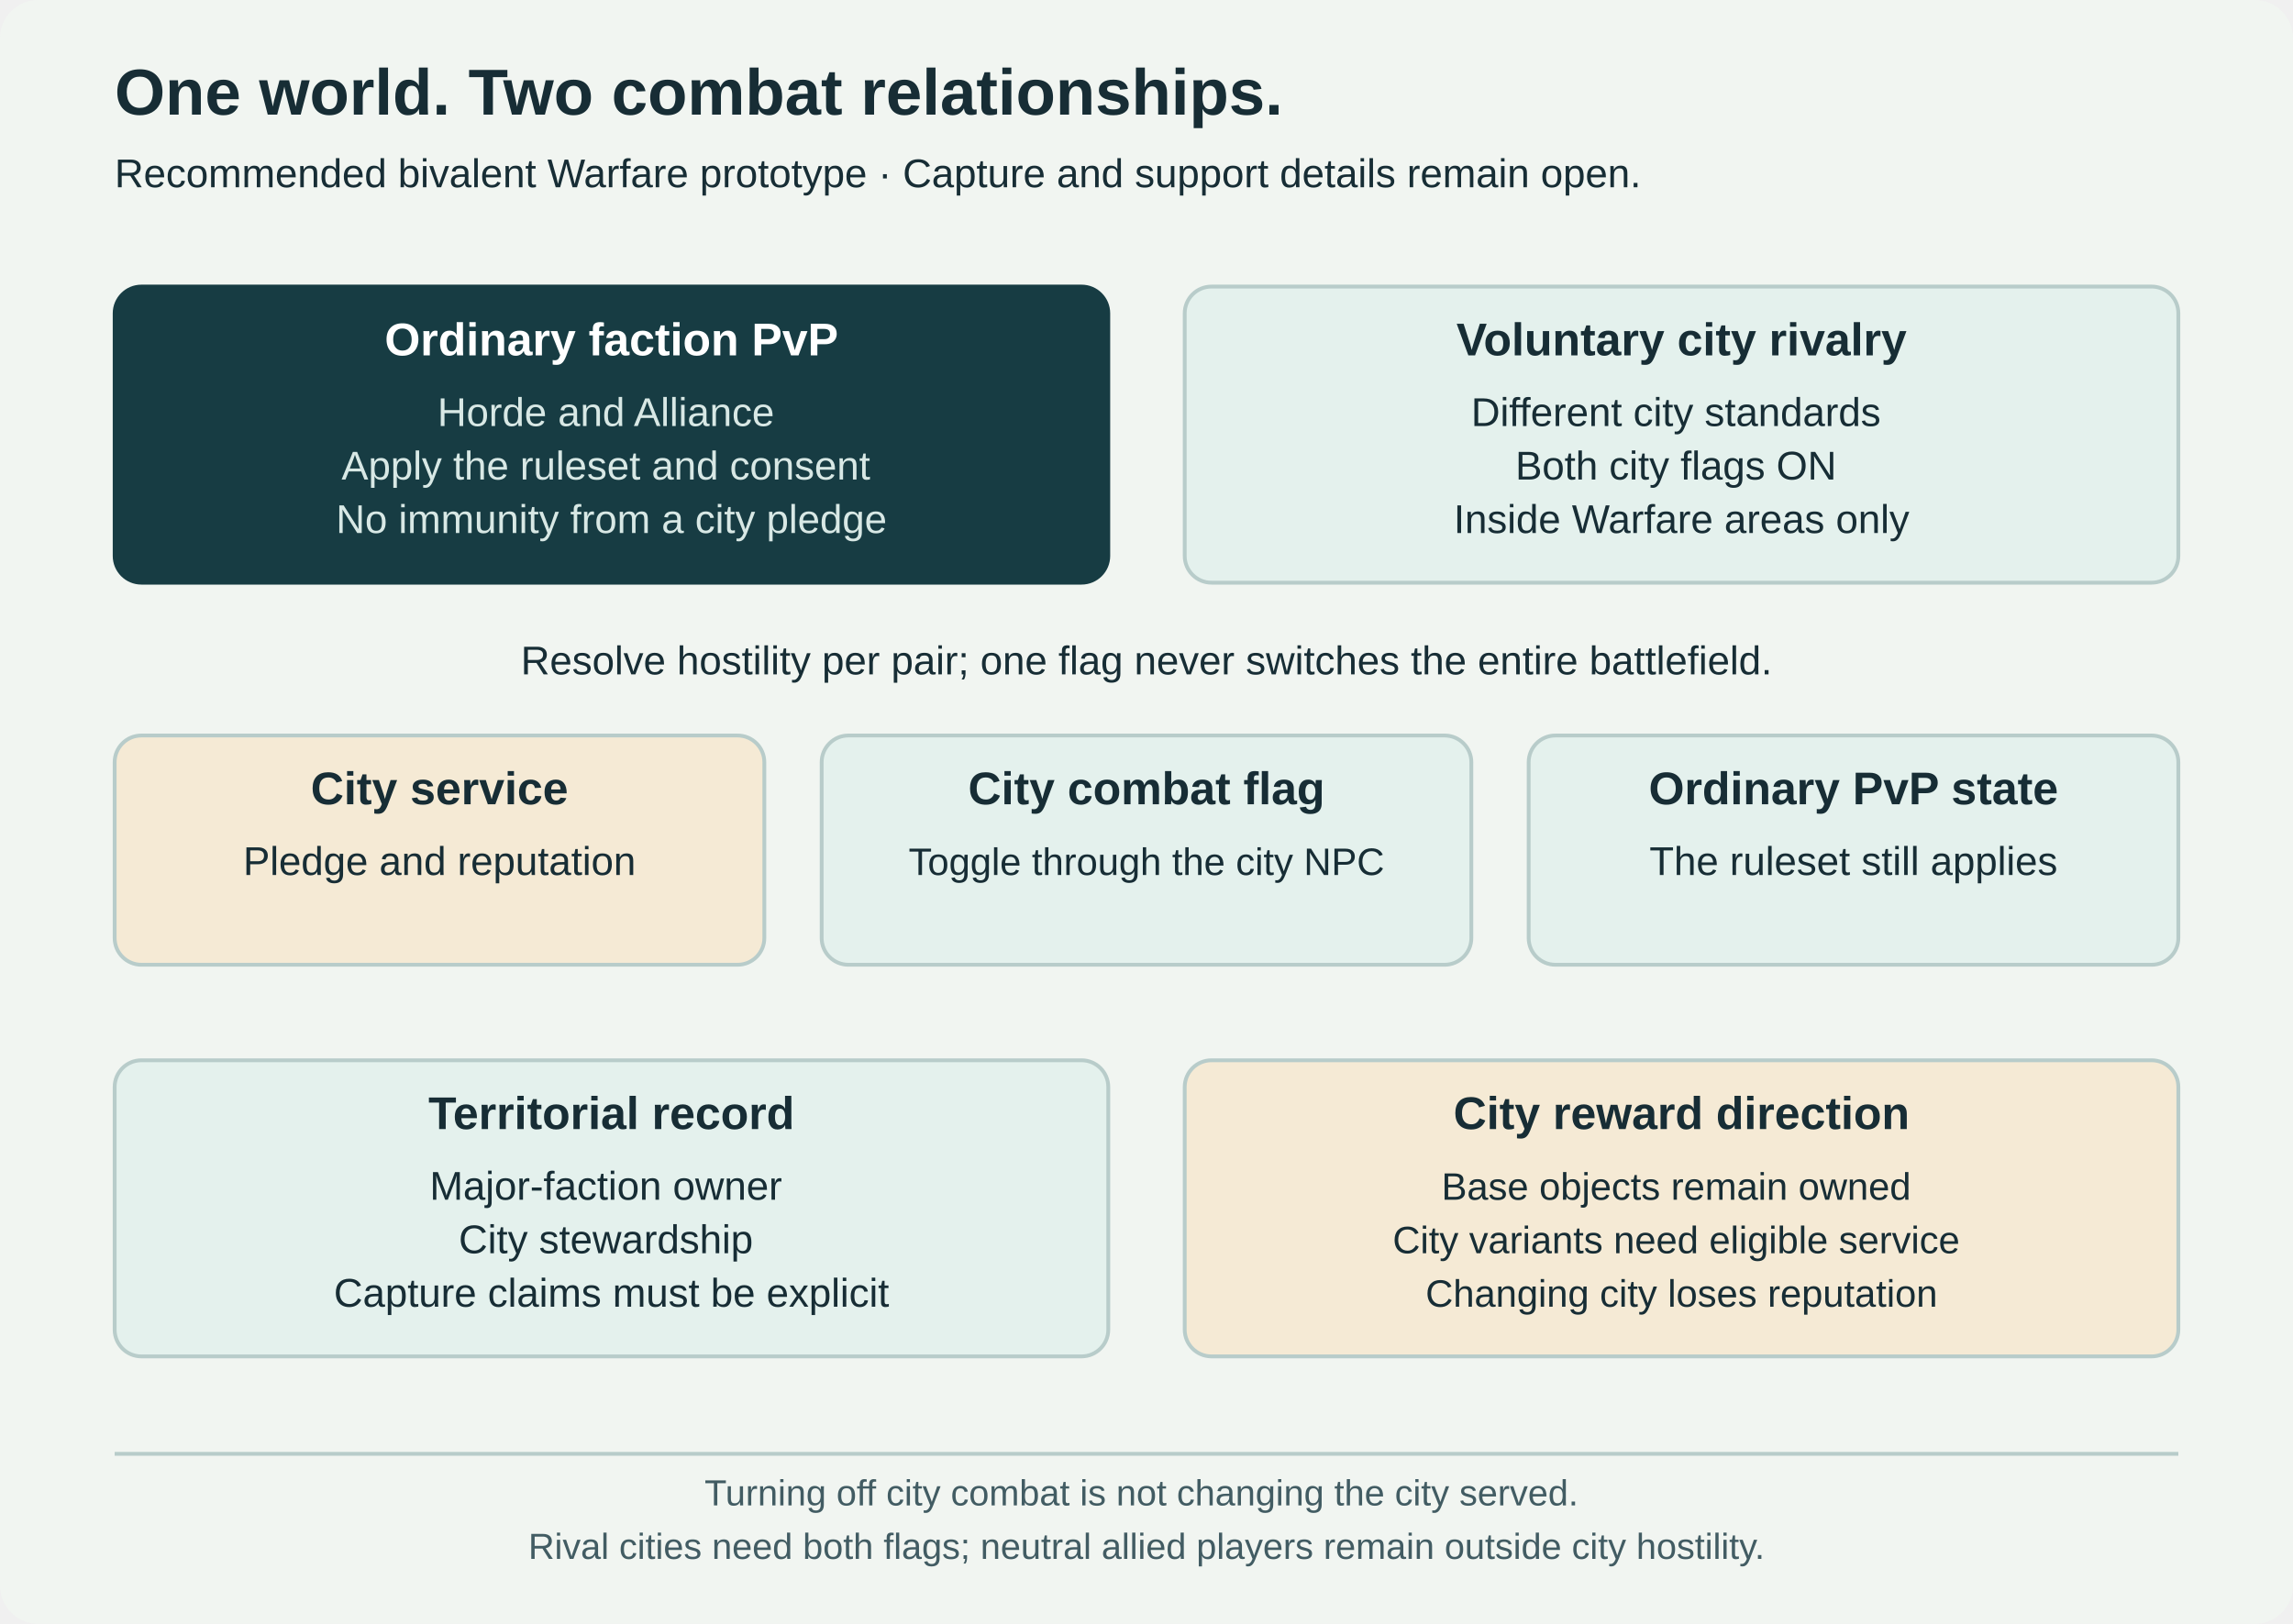
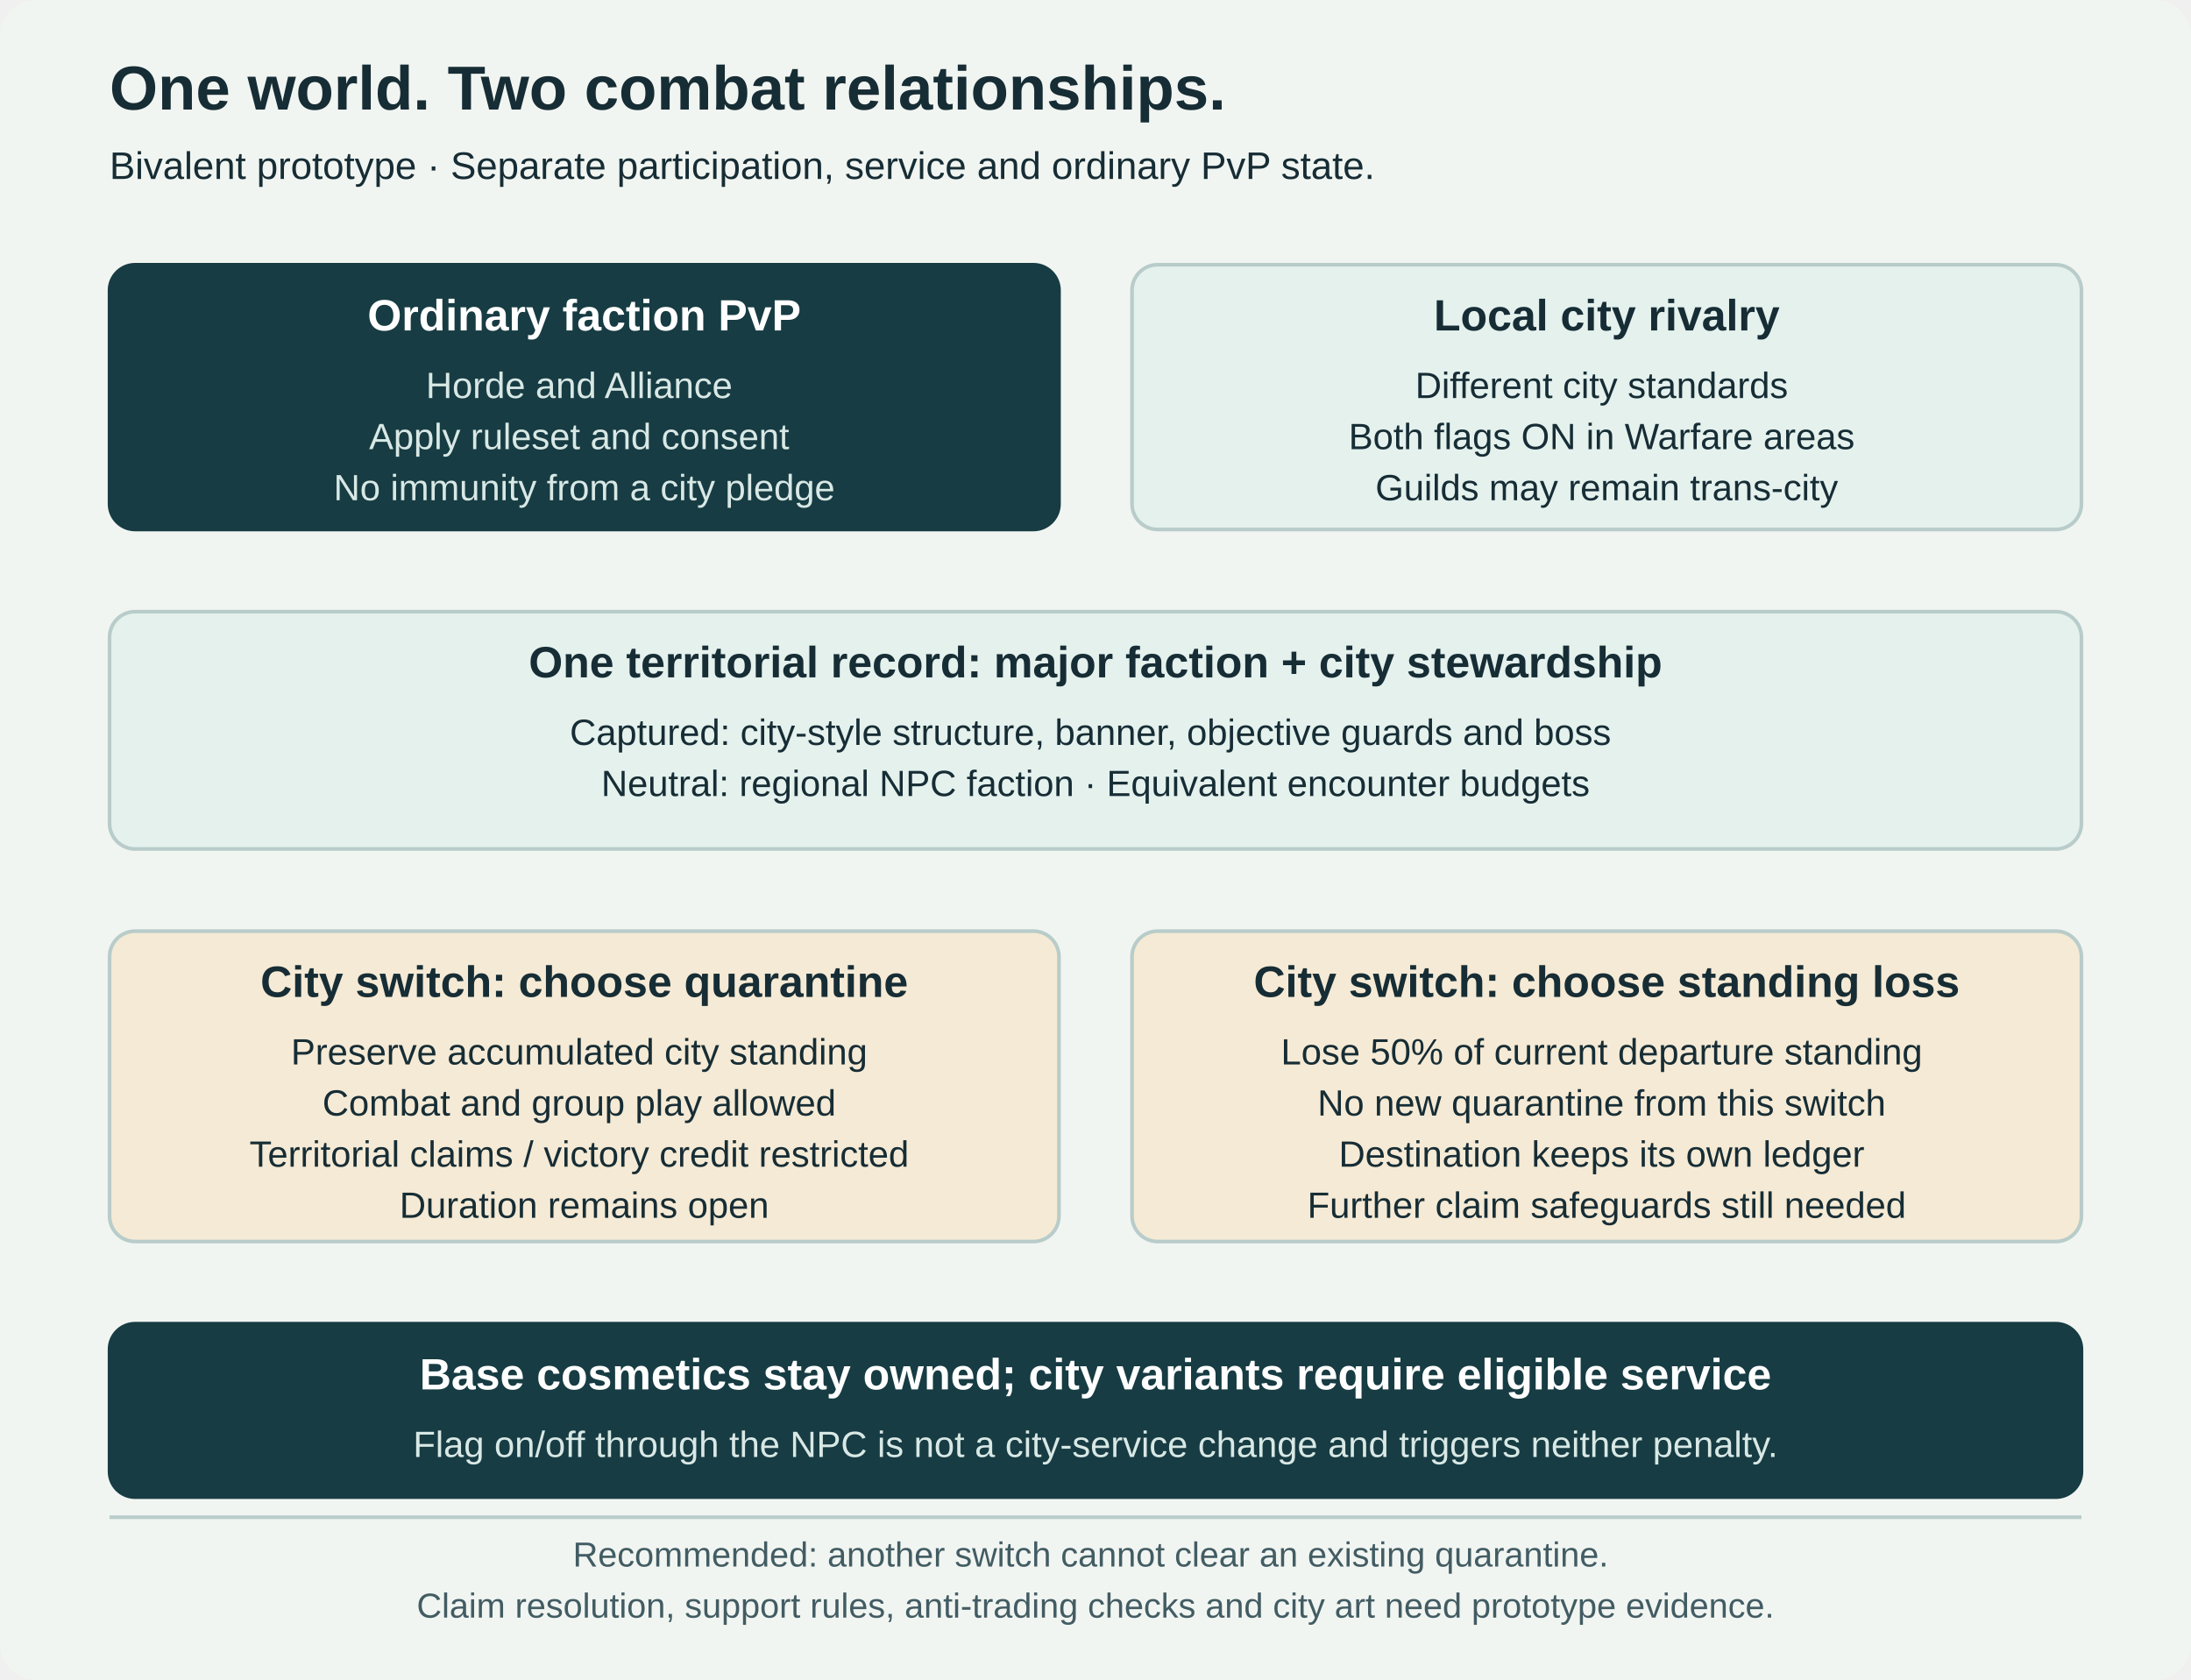
- <svg xmlns="http://www.w3.org/2000/svg" width="1200" height="850" viewBox="0 0 1200 850" role="img" aria-labelledby="title desc">
+ <svg xmlns="http://www.w3.org/2000/svg" width="1200" height="920" viewBox="0 0 1200 920" role="img" aria-labelledby="title desc">
  <defs>
    <marker id="arrow" viewBox="0 0 10 10" refX="9" refY="5" markerWidth="7" markerHeight="7" orient="auto-start-reverse">
      <path d="M0 0L10 5L0 10Z" fill="#377d7a" />
    </marker>
    <style>text{font-family:Arial,Helvetica,sans-serif;fill:#172d35}.heading{font-size:34px;font-weight:700}.label{font-size:25px;font-weight:700}.body{font-size:21px}.small{font-size:19px;fill:#425c63}</style>
  </defs>
-   <rect width="1200" height="850" rx="20" fill="#f1f5f1" />
+   <rect width="1200" height="920" rx="20" fill="#f1f5f1" />
  <text x="60" y="60" text-anchor="start" class="heading" style="" data-fit="60,22,1080,45">
    <tspan x="60" dy="0">One world. Two combat relationships.</tspan>
  </text>
  <text x="60" y="98" text-anchor="start" class="body" style="" data-fit="60,75,1080,32">
-     <tspan x="60" dy="0">Recommended bivalent Warfare prototype · Capture and support details remain open.</tspan>
+     <tspan x="60" dy="0">Bivalent prototype · Separate participation, service and ordinary PvP state.</tspan>
  </text>
-   <rect x="60" y="150" width="520" height="155" rx="14" fill="#173c43" stroke="#173c43" stroke-width="2" />
-   <text x="320.0" y="186" text-anchor="middle" class="label" style="fill:#ffffff;font-size:24px;" data-fit="72,160,496,37">
+   <rect x="60" y="145" width="520" height="145" rx="14" fill="#173c43" stroke="#173c43" stroke-width="2" />
+   <text x="320.0" y="181" text-anchor="middle" class="label" style="fill:#ffffff;font-size:24px;" data-fit="72,155,496,37">
    <tspan x="320.0" dy="0">Ordinary faction PvP</tspan>
  </text>
-   <text x="320.0" y="223" text-anchor="middle" class="body" style="fill:#d8e8e5;font-size:21px;" data-fit="72,200,496,97">
+   <text x="320.0" y="218" text-anchor="middle" class="body" style="fill:#d8e8e5;font-size:20px;" data-fit="72,195,496,87">
    <tspan x="320.0" dy="0">Horde and Alliance</tspan>
-     <tspan x="320.0" dy="28">Apply the ruleset and consent</tspan>
+     <tspan x="320.0" dy="28">Apply ruleset and consent</tspan>
    <tspan x="320.0" dy="28">No immunity from a city pledge</tspan>
  </text>
-   <rect x="620" y="150" width="520" height="155" rx="14" fill="#e4f1ed" stroke="#b8ccca" stroke-width="2" />
-   <text x="880.0" y="186" text-anchor="middle" class="label" style="font-size:24px;" data-fit="632,160,496,37">
-     <tspan x="880.0" dy="0">Voluntary city rivalry</tspan>
+   <rect x="620" y="145" width="520" height="145" rx="14" fill="#e4f1ed" stroke="#b8ccca" stroke-width="2" />
+   <text x="880.0" y="181" text-anchor="middle" class="label" style="font-size:24px;" data-fit="632,155,496,37">
+     <tspan x="880.0" dy="0">Local city rivalry</tspan>
  </text>
-   <text x="880.0" y="223" text-anchor="middle" class="body" style="font-size:21px;" data-fit="632,200,496,97">
+   <text x="880.0" y="218" text-anchor="middle" class="body" style="font-size:20px;" data-fit="632,195,496,87">
    <tspan x="880.0" dy="0">Different city standards</tspan>
-     <tspan x="880.0" dy="28">Both city flags ON</tspan>
-     <tspan x="880.0" dy="28">Inside Warfare areas only</tspan>
+     <tspan x="880.0" dy="28">Both flags ON in Warfare areas</tspan>
+     <tspan x="880.0" dy="28">Guilds may remain trans-city</tspan>
  </text>
-   <text x="600" y="353" text-anchor="middle" class="body" style="" data-fit="60,325,1080,35">
-     <tspan x="600" dy="0">Resolve hostility per pair; one flag never switches the entire battlefield.</tspan>
+   <rect x="60" y="335" width="1080" height="130" rx="14" fill="#e4f1ed" stroke="#b8ccca" stroke-width="2" />
+   <text x="600.0" y="371" text-anchor="middle" class="label" style="font-size:24px;" data-fit="72,345,1056,37">
+     <tspan x="600.0" dy="0">One territorial record: major faction + city stewardship</tspan>
  </text>
-   <rect x="60" y="385" width="340" height="120" rx="14" fill="#f5ead5" stroke="#b8ccca" stroke-width="2" />
-   <text x="230.0" y="421" text-anchor="middle" class="label" style="font-size:24px;" data-fit="72,395,316,37">
-     <tspan x="230.0" dy="0">City service</tspan>
+   <text x="600.0" y="408" text-anchor="middle" class="body" style="font-size:20px;" data-fit="72,385,1056,72">
+     <tspan x="600.0" dy="0">Captured: city-style structure, banner, objective guards and boss</tspan>
+     <tspan x="600.0" dy="28">Neutral: regional NPC faction · Equivalent encounter budgets</tspan>
  </text>
-   <text x="230.0" y="458" text-anchor="middle" class="body" style="font-size:21px;" data-fit="72,435,316,62">
-     <tspan x="230.0" dy="0">Pledge and reputation</tspan>
+   <rect x="60" y="510" width="520" height="170" rx="14" fill="#f5ead5" stroke="#b8ccca" stroke-width="2" />
+   <text x="320.0" y="546" text-anchor="middle" class="label" style="font-size:24px;" data-fit="72,520,496,37">
+     <tspan x="320.0" dy="0">City switch: choose quarantine</tspan>
  </text>
-   <rect x="430" y="385" width="340" height="120" rx="14" fill="#e4f1ed" stroke="#b8ccca" stroke-width="2" />
-   <text x="600.0" y="421" text-anchor="middle" class="label" style="font-size:24px;" data-fit="442,395,316,37">
-     <tspan x="600.0" dy="0">City combat flag</tspan>
+   <text x="320.0" y="583" text-anchor="middle" class="body" style="font-size:20px;" data-fit="72,560,496,112">
+     <tspan x="320.0" dy="0">Preserve accumulated city standing</tspan>
+     <tspan x="320.0" dy="28">Combat and group play allowed</tspan>
+     <tspan x="320.0" dy="28">Territorial claims / victory credit restricted</tspan>
+     <tspan x="320.0" dy="28">Duration remains open</tspan>
  </text>
-   <text x="600.0" y="458" text-anchor="middle" class="body" style="font-size:20px;" data-fit="442,435,316,62">
-     <tspan x="600.0" dy="0">Toggle through the city NPC</tspan>
+   <rect x="620" y="510" width="520" height="170" rx="14" fill="#f5ead5" stroke="#b8ccca" stroke-width="2" />
+   <text x="880.0" y="546" text-anchor="middle" class="label" style="font-size:24px;" data-fit="632,520,496,37">
+     <tspan x="880.0" dy="0">City switch: choose standing loss</tspan>
  </text>
-   <rect x="800" y="385" width="340" height="120" rx="14" fill="#e4f1ed" stroke="#b8ccca" stroke-width="2" />
-   <text x="970.0" y="421" text-anchor="middle" class="label" style="font-size:24px;" data-fit="812,395,316,37">
-     <tspan x="970.0" dy="0">Ordinary PvP state</tspan>
+   <text x="880.0" y="583" text-anchor="middle" class="body" style="font-size:20px;" data-fit="632,560,496,112">
+     <tspan x="880.0" dy="0">Lose 50% of current departure standing</tspan>
+     <tspan x="880.0" dy="28">No new quarantine from this switch</tspan>
+     <tspan x="880.0" dy="28">Destination keeps its own ledger</tspan>
+     <tspan x="880.0" dy="28">Further claim safeguards still needed</tspan>
  </text>
-   <text x="970.0" y="458" text-anchor="middle" class="body" style="font-size:21px;" data-fit="812,435,316,62">
-     <tspan x="970.0" dy="0">The ruleset still applies</tspan>
+   <rect x="60" y="725" width="1080" height="95" rx="14" fill="#173c43" stroke="#173c43" stroke-width="2" />
+   <text x="600.0" y="761" text-anchor="middle" class="label" style="fill:#ffffff;font-size:24px;" data-fit="72,735,1056,37">
+     <tspan x="600.0" dy="0">Base cosmetics stay owned; city variants require eligible service</tspan>
  </text>
-   <rect x="60" y="555" width="520" height="155" rx="14" fill="#e4f1ed" stroke="#b8ccca" stroke-width="2" />
-   <text x="320.0" y="591" text-anchor="middle" class="label" style="font-size:24px;" data-fit="72,565,496,37">
-     <tspan x="320.0" dy="0">Territorial record</tspan>
+   <text x="600.0" y="798" text-anchor="middle" class="body" style="fill:#d8e8e5;font-size:20px;" data-fit="72,775,1056,37">
+     <tspan x="600.0" dy="0">Flag on/off through the NPC is not a city-service change and triggers neither penalty.</tspan>
  </text>
-   <text x="320.0" y="628" text-anchor="middle" class="body" style="font-size:21px;" data-fit="72,605,496,97">
-     <tspan x="320.0" dy="0">Major-faction owner</tspan>
-     <tspan x="320.0" dy="28">City stewardship</tspan>
-     <tspan x="320.0" dy="28">Capture claims must be explicit</tspan>
-   </text>
-   <rect x="620" y="555" width="520" height="155" rx="14" fill="#f5ead5" stroke="#b8ccca" stroke-width="2" />
-   <text x="880.0" y="591" text-anchor="middle" class="label" style="font-size:24px;" data-fit="632,565,496,37">
-     <tspan x="880.0" dy="0">City reward direction</tspan>
-   </text>
-   <text x="880.0" y="628" text-anchor="middle" class="body" style="font-size:20px;" data-fit="632,605,496,97">
-     <tspan x="880.0" dy="0">Base objects remain owned</tspan>
-     <tspan x="880.0" dy="28">City variants need eligible service</tspan>
-     <tspan x="880.0" dy="28">Changing city loses reputation</tspan>
-   </text>
-   <path d="M60 761H1140" stroke="#b8ccca" stroke-width="2" />
-   <text x="600" y="788" text-anchor="middle" class="small" style="" data-fit="60,768,1080,77">
-     <tspan x="600" dy="0">Turning off city combat is not changing the city served.</tspan>
-     <tspan x="600" dy="28">Rival cities need both flags; neutral allied players remain outside city hostility.</tspan>
+   <path d="M60 831H1140" stroke="#b8ccca" stroke-width="2" />
+   <text x="600" y="858" text-anchor="middle" class="small" style="" data-fit="60,838,1080,77">
+     <tspan x="600" dy="0">Recommended: another switch cannot clear an existing quarantine.</tspan>
+     <tspan x="600" dy="28">Claim resolution, support rules, anti-trading checks and city art need prototype evidence.</tspan>
  </text>
</svg>
